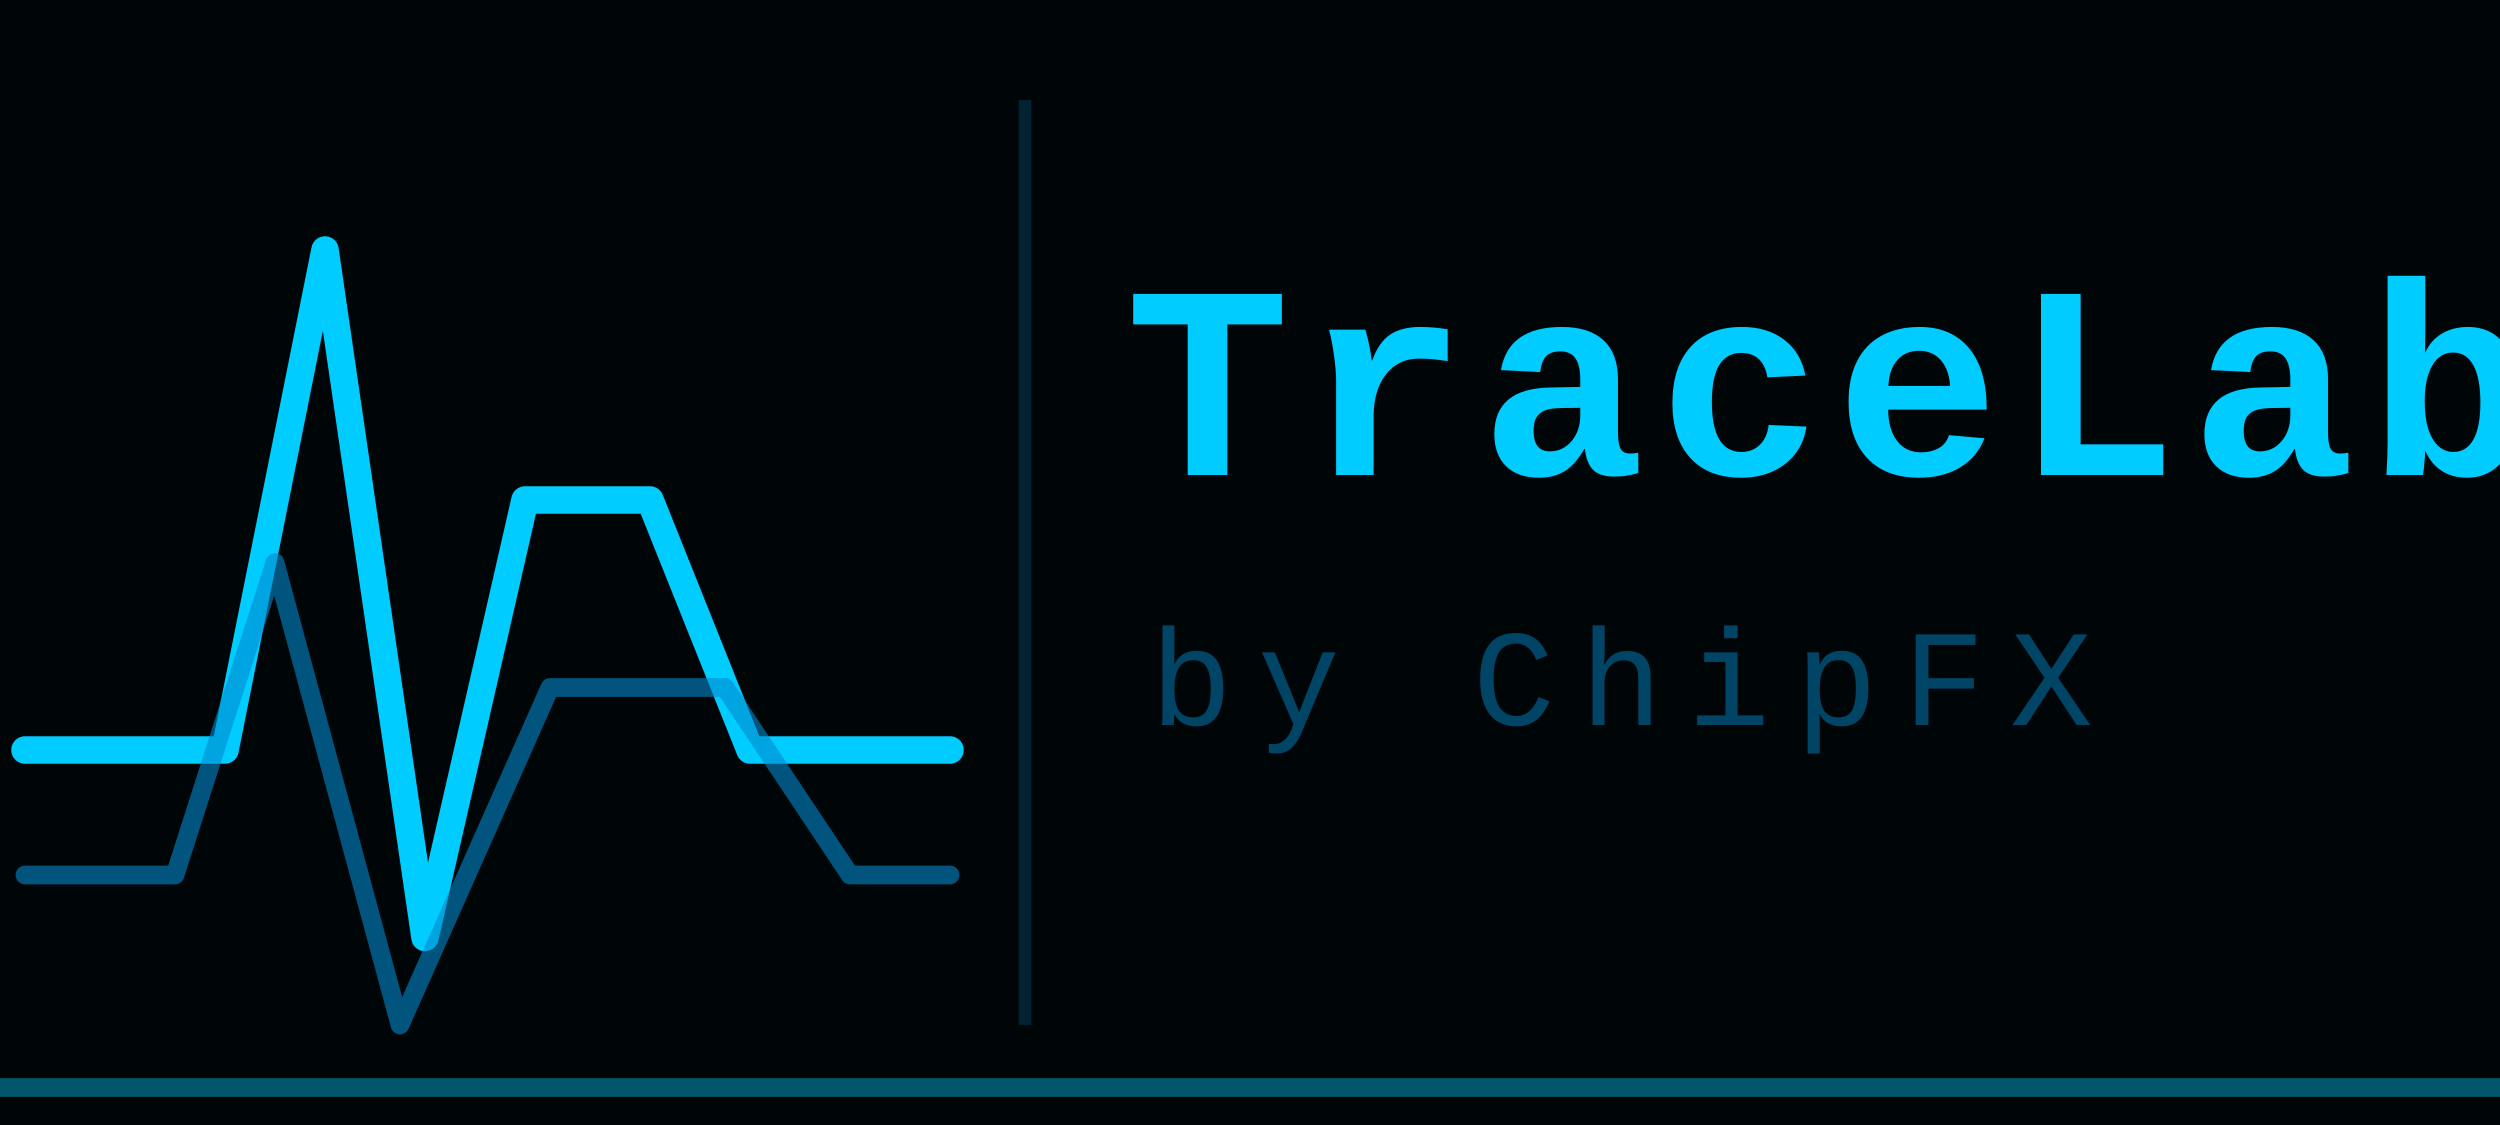
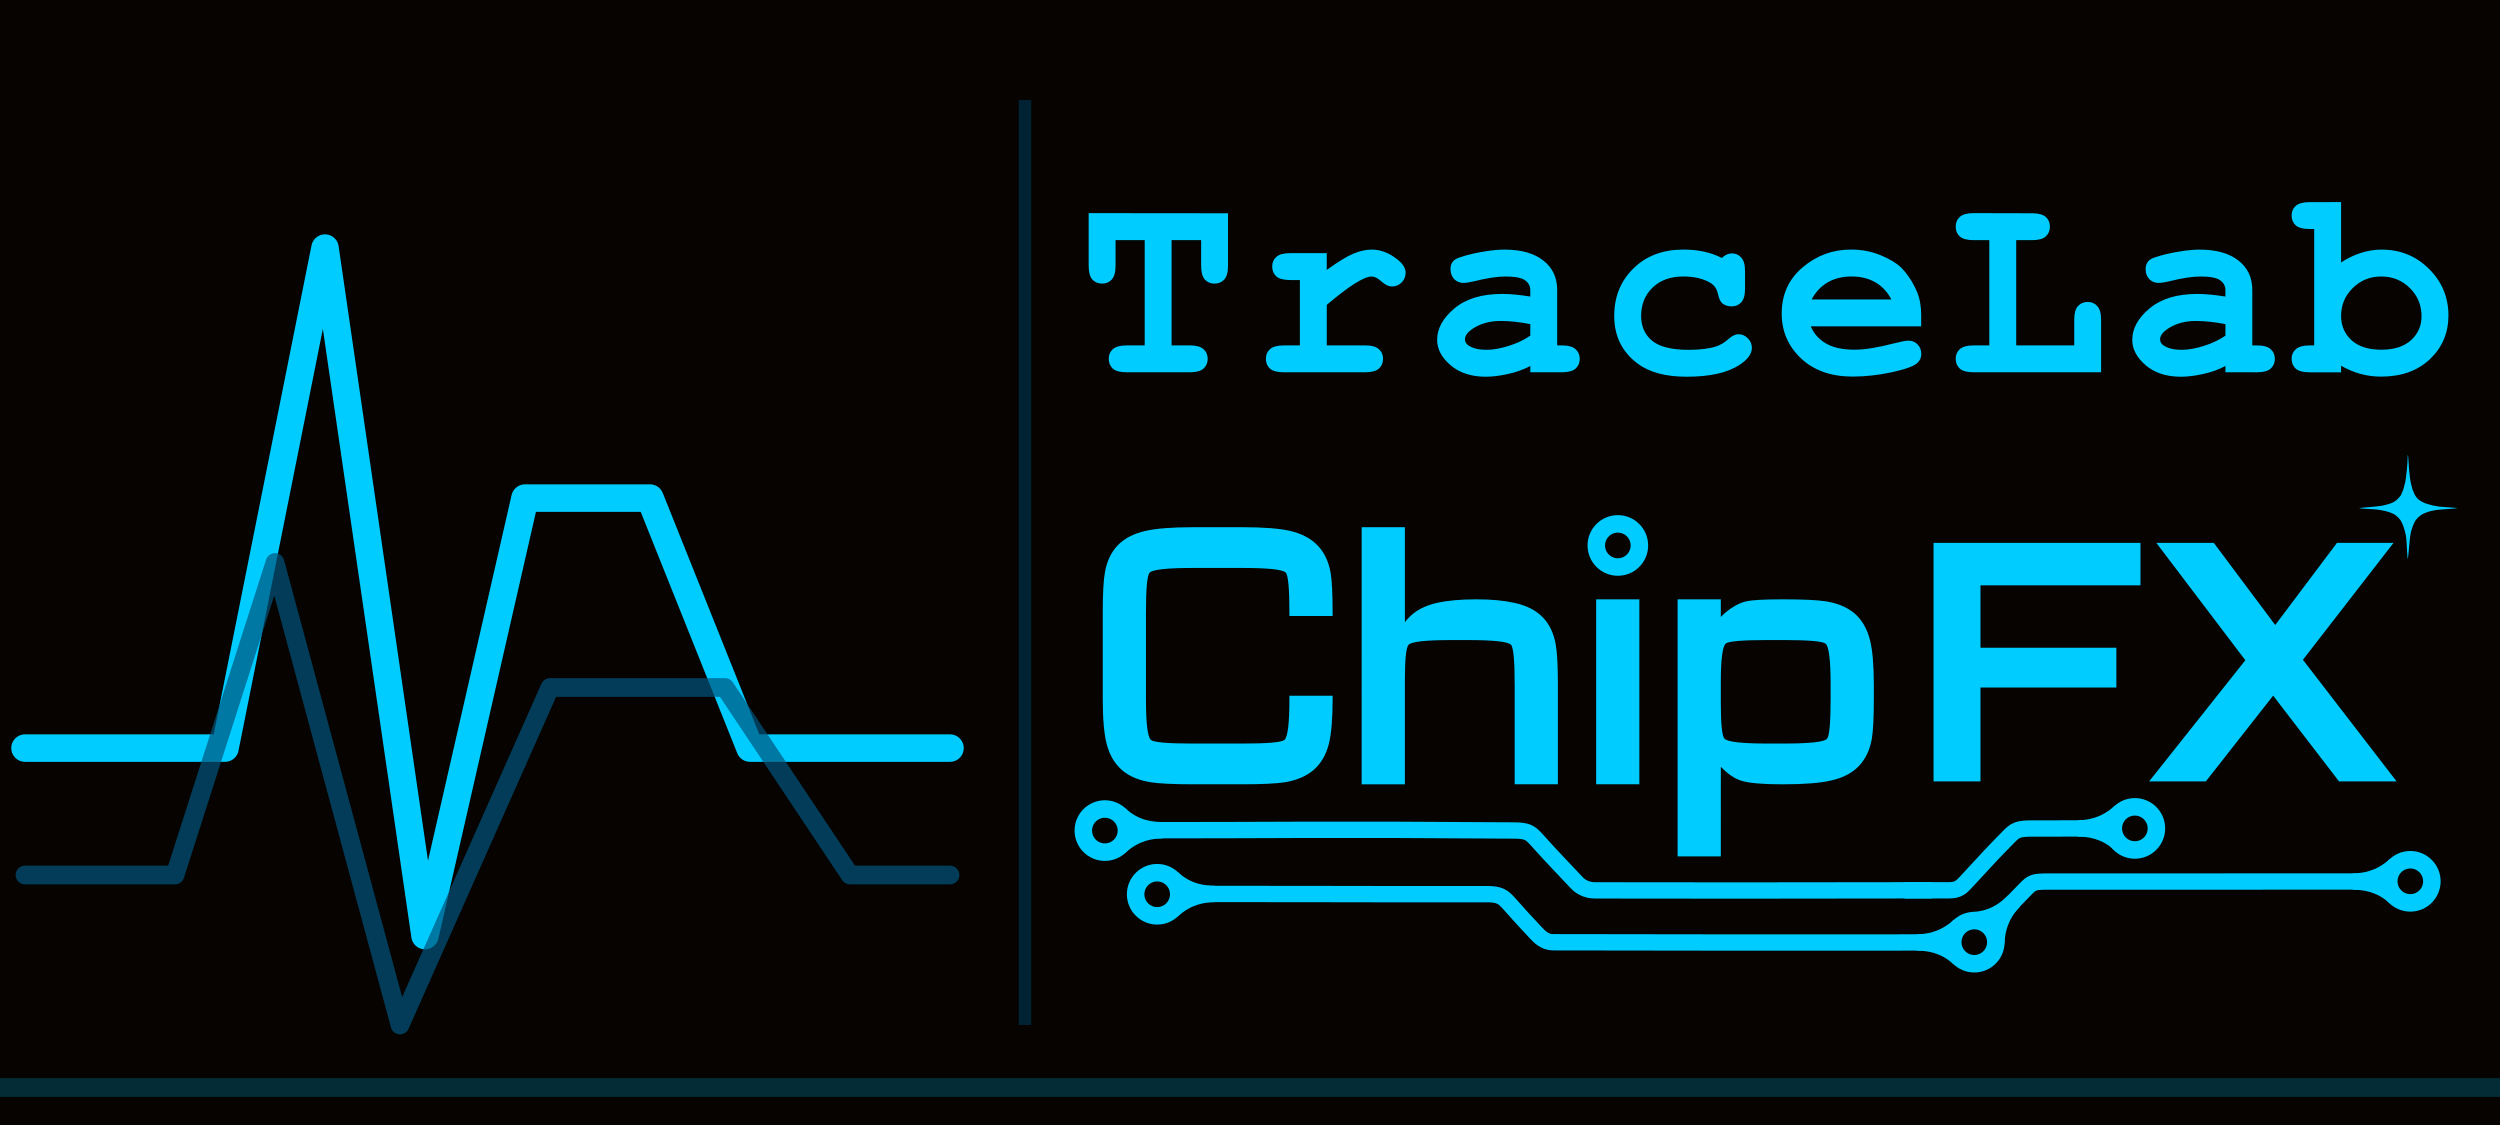
- <svg xmlns="http://www.w3.org/2000/svg" viewBox="0 0 200 90">
-   <rect width="200" height="90" fill="#000608" />
-   <polyline points="2,60 18,60 26,20 34,75 42,40 52,40 60,60 76,60" fill="none" stroke="#00ccff" stroke-width="2.2" stroke-linejoin="round" stroke-linecap="round" />
-   <polyline points="2,70 14,70 22,45 32,82 44,55 58,55 68,70 76,70" fill="none" stroke="#0088cc" stroke-width="1.5" stroke-linejoin="round" stroke-linecap="round" opacity="0.6" />
-   <line x1="82" y1="8" x2="82" y2="82" stroke="#002233" stroke-width="1" />
-   <text x="90" y="38" font-family="'Courier New', Courier, monospace" font-size="22" font-weight="bold" fill="#00ccff" letter-spacing="1">TraceLab</text>
-   <text x="92" y="58" font-family="'Courier New', Courier, monospace" font-size="11" fill="#004466" letter-spacing="2">by ChipFX</text>
-   <line x1="0" y1="87" x2="200" y2="87" stroke="#00ccff" stroke-width="1.5" opacity="0.4" />
+ <svg xmlns="http://www.w3.org/2000/svg" viewBox="0 0 200 90" version="1.1" id="svg4">
+   <defs id="defs4" />
+   <rect width="200" height="90" fill="#060610" id="rect1" style="fill:#060300;fill-opacity:1" />
+   <polyline points="2,60 18,60 26,20 34,75 42,40 52,40 60,60 76,60" fill="none" stroke="#f0c040" stroke-width="2.2" stroke-linejoin="round" stroke-linecap="round" id="polyline1" transform="translate(0,-0.1530534)" style="stroke:#00ccff;stroke-opacity:1" />
+   <polyline points="2,70 14,70 22,45 32,82 44,55 58,55 68,70 76,70" fill="none" stroke="#40C0F0" stroke-width="1.5" stroke-linejoin="round" stroke-linecap="round" opacity="0.7" id="polyline2" style="stroke:#00547d;stroke-opacity:1" />
+   <line x1="82" y1="8" x2="82" y2="82" stroke="#2a2a4a" stroke-width="1" id="line2" style="stroke:#002233;stroke-opacity:1" />
+   <path d="m 93.728,19.211 v 8.42 h 1.449 q 0.777,0 1.102,0.304 0.336,0.294 0.336,0.777 0,0.472 -0.336,0.777 -0.325,0.294 -1.102,0.294 h -5.039 q -0.777,0 -1.113,-0.294 -0.325,-0.304 -0.325,-0.787 0,-0.472 0.325,-0.766 0.336,-0.304 1.113,-0.304 h 1.438 v -8.42 h -2.331 v 2.037 q 0,0.777 -0.304,1.113 -0.294,0.325 -0.777,0.325 -0.472,0 -0.777,-0.325 -0.294,-0.336 -0.294,-1.113 v -4.199 l 11.149,0.011 v 4.189 q 0,0.777 -0.304,1.113 -0.294,0.325 -0.777,0.325 -0.472,0 -0.777,-0.325 -0.294,-0.336 -0.294,-1.113 v -2.037 z m 12.412,1.039 v 1.344 q 1.354,-0.976 2.131,-1.302 0.787,-0.325 1.47,-0.325 1.05,0 2.037,0.777 0.672,0.525 0.672,1.071 0,0.462 -0.325,0.787 -0.315,0.315 -0.766,0.315 -0.399,0 -0.84,-0.399 -0.441,-0.399 -0.787,-0.399 -0.451,0 -1.354,0.567 -0.892,0.567 -2.236,1.701 v 3.244 h 3.065 q 0.777,0 1.102,0.304 0.336,0.294 0.336,0.777 0,0.472 -0.336,0.777 -0.325,0.294 -1.102,0.294 h -6.498 q -0.777,0 -1.113,-0.294 -0.325,-0.304 -0.325,-0.787 0,-0.472 0.325,-0.766 0.336,-0.304 1.113,-0.304 h 1.281 V 22.403 h -0.777 q -0.777,0 -1.113,-0.294 -0.325,-0.304 -0.325,-0.787 0,-0.472 0.325,-0.766 0.336,-0.304 1.113,-0.304 z m 16.285,9.532 v -0.504 q -0.808,0.43 -1.785,0.64 -0.976,0.22 -1.774,0.22 -1.732,0 -2.814,-0.913 -1.081,-0.924 -1.081,-2.037 0,-1.354 1.375,-2.509 1.386,-1.165 3.821,-1.165 0.976,0 2.257,0.21 v -0.514 q 0,-0.483 -0.42,-0.787 -0.409,-0.304 -1.575,-0.304 -0.955,0 -2.478,0.378 -0.567,0.136 -0.882,0.136 -0.43,0 -0.735,-0.304 -0.294,-0.315 -0.294,-0.798 0,-0.273 0.105,-0.472 0.105,-0.199 0.294,-0.315 0.189,-0.126 0.787,-0.294 0.798,-0.22 1.627,-0.346 0.829,-0.136 1.501,-0.136 2.005,0 3.107,0.871 1.113,0.861 1.113,2.362 v 4.43 h 0.367 q 0.777,0 1.102,0.304 0.336,0.294 0.336,0.777 0,0.472 -0.336,0.777 -0.325,0.294 -1.102,0.294 z m 0,-3.853 q -1.291,-0.252 -2.383,-0.252 -1.312,0 -2.257,0.64 -0.588,0.409 -0.588,0.829 0,0.304 0.283,0.493 0.525,0.346 1.438,0.346 0.777,0 1.753,-0.304 0.987,-0.304 1.753,-0.829 z m 15.32,-5.291 q 0.388,-0.367 0.798,-0.367 0.462,0 0.756,0.336 0.304,0.325 0.304,1.092 v 1.386 q 0,0.777 -0.304,1.102 -0.294,0.325 -0.777,0.325 -0.441,0 -0.745,-0.252 -0.22,-0.189 -0.346,-0.766 -0.126,-0.588 -0.609,-0.871 -0.85,-0.504 -2.173,-0.504 -1.522,0 -2.446,0.892 -0.913,0.892 -0.913,2.257 0,1.26 0.882,1.995 0.882,0.724 2.929,0.724 1.344,0 2.194,-0.273 0.504,-0.168 0.955,-0.567 0.451,-0.409 0.819,-0.409 0.441,0 0.756,0.325 0.325,0.325 0.325,0.766 0,0.714 -0.976,1.354 -1.449,0.955 -4.241,0.955 -2.509,0 -3.905,-1.039 -1.89,-1.396 -1.89,-3.821 0,-2.299 1.533,-3.8 1.533,-1.512 4,-1.512 0.892,0 1.659,0.168 0.766,0.168 1.417,0.504 z m 15.95,5.47 h -8.829 q 0.336,0.84 1.186,1.354 0.861,0.514 2.32,0.514 1.197,0 3.181,-0.514 0.819,-0.21 1.134,-0.21 0.43,0 0.724,0.304 0.294,0.304 0.294,0.766 0,0.42 -0.315,0.714 -0.42,0.388 -2.047,0.745 -1.627,0.346 -3.128,0.346 -2.583,0 -4.136,-1.459 -1.543,-1.459 -1.543,-3.59 0,-2.268 1.669,-3.685 1.68,-1.428 3.863,-1.428 1.312,0 2.404,0.462 1.102,0.462 1.638,0.997 0.756,0.777 1.249,1.921 0.336,0.798 0.336,1.848 z m -2.383,-2.152 q -0.493,-0.924 -1.291,-1.375 -0.798,-0.462 -1.9,-0.462 -1.092,0 -1.89,0.462 -0.798,0.451 -1.302,1.375 z m 9.986,-4.745 v 8.42 h 4.64 v -2.037 q 0,-0.777 0.294,-1.102 0.304,-0.336 0.787,-0.336 0.472,0 0.766,0.336 0.304,0.325 0.304,1.102 v 4.189 h -10.194 q -0.777,0 -1.113,-0.294 -0.325,-0.304 -0.325,-0.787 0,-0.472 0.325,-0.766 0.336,-0.304 1.113,-0.304 h 1.249 v -8.42 h -1.249 q -0.777,0 -1.113,-0.294 -0.325,-0.304 -0.325,-0.787 0,-0.483 0.325,-0.777 0.336,-0.304 1.113,-0.304 l 4.661,0.011 q 0.777,0 1.102,0.294 0.336,0.294 0.336,0.777 0,0.483 -0.336,0.787 -0.325,0.294 -1.102,0.294 z m 16.737,10.572 v -0.504 q -0.808,0.43 -1.785,0.64 -0.976,0.22 -1.774,0.22 -1.732,0 -2.814,-0.913 -1.081,-0.924 -1.081,-2.037 0,-1.354 1.375,-2.509 1.386,-1.165 3.821,-1.165 0.976,0 2.257,0.21 v -0.514 q 0,-0.483 -0.42,-0.787 -0.409,-0.304 -1.575,-0.304 -0.955,0 -2.478,0.378 -0.567,0.136 -0.882,0.136 -0.43,0 -0.735,-0.304 -0.294,-0.315 -0.294,-0.798 0,-0.273 0.105,-0.472 0.105,-0.199 0.294,-0.315 0.189,-0.126 0.787,-0.294 0.798,-0.22 1.627,-0.346 0.829,-0.136 1.501,-0.136 2.005,0 3.107,0.871 1.113,0.861 1.113,2.362 v 4.43 h 0.367 q 0.777,0 1.102,0.304 0.336,0.294 0.336,0.777 0,0.472 -0.336,0.777 -0.325,0.294 -1.102,0.294 z m 0,-3.853 q -1.291,-0.252 -2.383,-0.252 -1.312,0 -2.257,0.64 -0.588,0.409 -0.588,0.829 0,0.304 0.283,0.493 0.525,0.346 1.438,0.346 0.777,0 1.753,-0.304 0.987,-0.304 1.753,-0.829 z m 9.252,-9.763 v 4.829 q 0.787,-0.514 1.596,-0.766 0.819,-0.262 1.648,-0.262 2.236,0 3.79,1.543 1.554,1.543 1.554,3.727 0,2.089 -1.48,3.496 -1.48,1.396 -3.905,1.396 -0.861,0 -1.659,-0.22 -0.798,-0.22 -1.543,-0.651 v 0.525 h -2.52 q -0.777,0 -1.113,-0.294 -0.325,-0.304 -0.325,-0.787 0,-0.472 0.336,-0.766 0.336,-0.304 1.102,-0.304 h 0.367 v -9.312 h -0.367 q -0.777,0 -1.113,-0.294 -0.325,-0.304 -0.325,-0.787 0,-0.472 0.325,-0.766 0.336,-0.304 1.113,-0.304 z m 6.435,9.133 q 0,-1.333 -0.934,-2.257 -0.934,-0.924 -2.289,-0.924 -1.344,0 -2.278,0.924 -0.934,0.924 -0.934,2.226 0,1.186 0.84,1.953 0.84,0.756 2.373,0.756 1.533,0 2.373,-0.756 0.85,-0.766 0.85,-1.921 z" id="text2" style="font-weight:bold;font-size:21.5px;font-family:'Courier New', Courier, monospace;letter-spacing:1;fill:#00ccff;stroke-width:0.977" aria-label="TraceLab" />
+   <line x1="0" y1="87" x2="200" y2="87" stroke="#F0C040" stroke-width="1.5" opacity="0.5" id="line3" style="stroke:#00566b;stroke-opacity:1" />
+   <path style="fill:#00ccff;fill-opacity:1;stroke:none;stroke-width:0.769" d="m 192.605,44.662 c -0.009,-0.034 -0.028,-0.304 -0.042,-0.6 -0.045,-0.945 -0.08,-1.281 -0.153,-1.469 -0.012,-0.032 -0.022,-0.084 -0.022,-0.117 0,-0.033 -0.011,-0.067 -0.025,-0.075 -0.014,-0.009 -0.025,-0.037 -0.025,-0.063 0,-0.111 -0.21,-0.608 -0.316,-0.747 -0.223,-0.292 -0.462,-0.473 -0.745,-0.564 -0.082,-0.026 -0.161,-0.057 -0.174,-0.068 -0.013,-0.011 -0.054,-0.02 -0.092,-0.02 -0.038,0 -0.075,-0.01 -0.082,-0.022 -0.008,-0.012 -0.05,-0.028 -0.095,-0.035 -0.045,-0.007 -0.177,-0.032 -0.294,-0.055 -0.32,-0.064 -0.537,-0.086 -1.092,-0.111 -0.278,-0.012 -0.553,-0.031 -0.612,-0.042 l -0.107,-0.02 0.187,-0.031 c 0.103,-0.017 0.256,-0.032 0.34,-0.033 0.084,-0.001 0.241,-0.013 0.35,-0.027 0.109,-0.014 0.332,-0.036 0.497,-0.049 0.165,-0.013 0.353,-0.036 0.418,-0.05 0.065,-0.014 0.166,-0.036 0.225,-0.049 0.494,-0.109 0.796,-0.239 1.012,-0.436 0.121,-0.111 0.331,-0.365 0.331,-0.401 0,-0.007 0.029,-0.078 0.065,-0.157 0.036,-0.079 0.075,-0.167 0.086,-0.194 0.022,-0.051 0.065,-0.208 0.172,-0.631 0.077,-0.302 0.201,-1.546 0.202,-2.017 5.4e-4,-0.378 0.045,-0.134 0.073,0.401 0.015,0.288 0.037,0.613 0.05,0.723 0.057,0.509 0.078,0.672 0.099,0.769 0.013,0.058 0.036,0.173 0.052,0.255 0.016,0.082 0.039,0.169 0.052,0.193 0.013,0.024 0.023,0.059 0.023,0.078 0,0.069 0.088,0.307 0.195,0.528 0.171,0.353 0.396,0.545 0.867,0.739 0.056,0.023 0.275,0.088 0.425,0.126 0.055,0.014 0.134,0.036 0.177,0.048 0.042,0.013 0.105,0.023 0.14,0.023 0.035,0 0.096,0.011 0.136,0.024 0.1,0.034 0.464,0.071 0.984,0.1 0.24,0.014 0.499,0.033 0.575,0.042 l 0.137,0.017 -0.112,0.019 c -0.109,0.019 -0.521,0.052 -1.187,0.097 -0.179,0.012 -0.415,0.04 -0.525,0.063 -0.11,0.023 -0.234,0.046 -0.275,0.053 -0.041,0.007 -0.097,0.021 -0.125,0.033 -0.027,0.011 -0.117,0.04 -0.2,0.064 -0.355,0.102 -0.689,0.332 -0.904,0.623 -0.114,0.154 -0.243,0.446 -0.32,0.725 -0.023,0.082 -0.052,0.169 -0.064,0.193 -0.013,0.024 -0.023,0.076 -0.023,0.115 0,0.039 -0.011,0.104 -0.024,0.144 -0.029,0.087 -0.081,0.57 -0.148,1.384 -0.015,0.186 -0.037,0.388 -0.049,0.45 -0.018,0.097 -0.023,0.104 -0.037,0.05 z" id="path6" />
+   <path d="m 154.684,62.513 h 3.754 V 55.005 H 169.309 V 51.819 h -10.871 v -4.993 h 12.801 v -3.394 h -16.555 z m 17.245,0 h 4.535 l 5.388,-6.861 5.27,6.861 h 4.607 l -7.496,-9.73 7.247,-9.351 h -4.524 l -4.938,6.568 -4.914,-6.568 h -4.595 l 7.117,9.388 z" id="text2-9" style="font-size:32.129px;font-family:'Krona One';-inkscape-font-specification:'Krona One';letter-spacing:-0.655px;display:inline;fill:#00ccff;fill-opacity:1;stroke-width:0.168" aria-label="FX" />
+   <g id="g14" style="display:inline" transform="matrix(0.7689113,0,0,0.7689113,56.75042,-33.57806)">
+     <path style="font-size:38.546px;font-family:'Typo Square Bold Demo';-inkscape-font-specification:'Typo Square Bold Demo';letter-spacing:-0.791px;display:inline;fill:#00ccff;fill-opacity:1;stroke-width:0.259" d="m 64.845,107.757 h -4.496 v -0.325 c 0,-2.513 -0.128,-3.908 -0.383,-4.184 -0.306,-0.325 -1.818,-0.487 -4.535,-0.487 h -5.09 c -2.704,0 -4.216,0.162 -4.535,0.487 -0.255,0.277 -0.383,1.659 -0.383,4.148 v 9 c 0,2.549 0.172,3.968 0.517,4.257 0.293,0.253 1.76,0.379 4.401,0.379 h 5.09 c 2.64,0 4.107,-0.126 4.401,-0.379 0.344,-0.301 0.517,-1.732 0.517,-4.293 v -0.307 h 4.496 v 0.307 c 0,2.056 -0.128,3.613 -0.383,4.671 -0.293,1.166 -0.829,2.086 -1.607,2.76 -0.753,0.637 -1.735,1.058 -2.947,1.263 -0.893,0.144 -2.385,0.216 -4.477,0.216 h -5.09 c -2.092,0 -3.572,-0.072 -4.439,-0.216 -1.225,-0.192 -2.207,-0.607 -2.947,-1.245 -0.791,-0.673 -1.333,-1.593 -1.626,-2.76 -0.268,-1.046 -0.402,-2.597 -0.402,-4.653 v -9 c 0,-1.972 0.077,-3.373 0.23,-4.202 0.204,-1.142 0.644,-2.068 1.32,-2.778 0.702,-0.733 1.677,-1.239 2.927,-1.515 1.11,-0.253 2.755,-0.379 4.936,-0.379 h 5.09 c 2.194,0 3.852,0.126 4.975,0.379 1.237,0.289 2.207,0.806 2.908,1.551 0.676,0.709 1.116,1.641 1.32,2.796 0.14,0.806 0.21,2.2 0.21,4.184 z m 3.022,-9.235 h 4.496 v 9.884 c 0.115,-0.156 0.242,-0.307 0.383,-0.451 0.702,-0.746 1.671,-1.263 2.908,-1.551 1.123,-0.253 2.513,-0.379 4.171,-0.379 1.543,0 2.87,0.126 3.98,0.379 1.25,0.277 2.226,0.782 2.927,1.515 0.676,0.709 1.116,1.635 1.32,2.778 0.153,0.83 0.23,2.23 0.23,4.202 v 10.371 h -4.496 v -10.371 c 0,-2.489 -0.128,-3.872 -0.383,-4.148 -0.319,-0.325 -1.83,-0.487 -4.535,-0.487 h -1.588 c -2.717,0 -4.229,0.162 -4.535,0.487 -0.255,0.277 -0.383,1.527 -0.383,3.752 v 10.768 h -4.496 z m 24.395,7.503 h 4.496 v 19.245 h -4.496 z m 12.972,26.748 h -4.496 V 106.026 h 4.496 v 1.84 c 0.115,-0.132 0.242,-0.259 0.383,-0.379 0.791,-0.673 1.537,-1.088 2.239,-1.245 0.612,-0.144 1.856,-0.216 3.731,-0.216 h 0.153 c 2.092,0 3.584,0.072 4.477,0.216 1.212,0.204 2.194,0.625 2.947,1.263 0.765,0.673 1.295,1.593 1.588,2.76 0.268,1.058 0.402,2.615 0.402,4.671 v 1.407 c 0,1.984 -0.07,3.385 -0.21,4.202 -0.204,1.142 -0.644,2.074 -1.32,2.796 -0.702,0.746 -1.671,1.257 -2.908,1.533 -1.123,0.265 -2.781,0.397 -4.975,0.397 h -0.153 c -1.99,0 -3.387,-0.12 -4.19,-0.361 -0.714,-0.216 -1.435,-0.703 -2.162,-1.461 z m 0,-15.944 c 0,2.2 0.128,3.433 0.383,3.697 0.319,0.337 1.83,0.505 4.535,0.505 h 1.588 c 2.717,0 4.229,-0.162 4.535,-0.487 0.255,-0.277 0.383,-1.677 0.383,-4.202 v -1.407 c 0,-2.561 -0.172,-3.992 -0.517,-4.293 -0.293,-0.253 -1.76,-0.379 -4.401,-0.379 h -1.588 c -2.64,0 -4.107,0.12 -4.401,0.361 -0.344,0.301 -0.517,1.641 -0.517,4.022 z" id="text1" aria-label="Chip" />
+     <ellipse style="display:inline;fill:none;fill-opacity:1;stroke:#00ccff;stroke-width:1.822;stroke-dasharray:none;stroke-opacity:1" id="path1" cx="94.52" cy="100.42" rx="2.242" ry="2.244" />
+   </g>
+   <g id="g13" transform="matrix(0.7689113,0,0,0.7689113,56.75042,-33.57806)">
+     <path style="fill:#00ccff;fill-opacity:1;stroke:none;stroke-width:1.7;stroke-dasharray:none;stroke-opacity:1" d="m 125.617,140.878 c 0.979,-0.031 2.388,-0.165 3.883,-1.532 l -0.016,4.688 c -1.431,-1.36 -2.973,-1.44 -3.867,-1.455 z" id="path7" />
+     <path style="display:inline;fill:#00ccff;fill-opacity:1;stroke:none;stroke-width:1.7;stroke-dasharray:none;stroke-opacity:1" d="m 170.996,134.541 c 0.979,-0.031 2.388,-0.165 3.883,-1.532 l -0.016,4.688 c -1.431,-1.36 -2.973,-1.44 -3.867,-1.455 z" id="path9" />
+     <ellipse style="display:inline;fill:none;fill-opacity:1;stroke:#00ccff;stroke-width:1.822;stroke-dasharray:none;stroke-opacity:1" id="path1-1" cx="131.605" cy="141.696" rx="2.242" ry="2.244" />
+     <ellipse style="display:inline;fill:none;fill-opacity:1;stroke:#00ccff;stroke-width:1.822;stroke-dasharray:none;stroke-opacity:1" id="path1-14" cx="176.972" cy="135.364" rx="2.242" ry="2.244" />
+     <ellipse style="display:inline;fill:none;fill-opacity:1;stroke:#00ccff;stroke-width:1.822;stroke-dasharray:none;stroke-opacity:1" id="path1-18" cx="46.591" cy="136.712" rx="2.242" ry="2.244" />
+     <path style="display:inline;fill:none;fill-rule:evenodd;stroke:#00ccff;stroke-width:1.7;stroke-linecap:butt;stroke-linejoin:miter;stroke-dasharray:none;stroke-opacity:1" d="m 132.969,140.416 c 2.704,-2.921 2.058,-2.296 3.943,-4.22 0.741,-0.756 0.864,-0.8 2.469,-0.806 3.492,-0.013 30.728,0.008 35.598,-0.004" id="path4" />
+     <path style="display:inline;fill:none;fill-rule:evenodd;stroke:#00ccff;stroke-width:1.7;stroke-linecap:butt;stroke-linejoin:miter;stroke-dasharray:none;stroke-opacity:1" d="m 48.452,136.675 c 18.81,-0.002 10.886,0.034 32.463,0.024 1.336,-6.3e-4 1.679,0.3 2.298,0.984 2.434,2.69 0.546,0.651 2.751,3.013 0.33,0.354 0.922,1.007 1.785,1.009 6.902,0.019 28.355,0.047 41.78,0.015" id="path5" />
+     <path style="display:inline;fill:#00ccff;fill-opacity:1;stroke:none;stroke-width:1.7;stroke-dasharray:none;stroke-opacity:1" d="m 52.574,137.526 c -0.979,0.031 -2.388,0.165 -3.883,1.532 l 0.016,-4.688 c 1.431,1.36 2.973,1.44 3.867,1.455 z" id="path10" />
+     <path style="display:inline;fill:#00ccff;fill-opacity:1;stroke:none;stroke-width:1.7;stroke-dasharray:none;stroke-opacity:1" d="m 136.365,137.98 c -0.661,0.724 -1.546,1.827 -1.609,3.852 l -3.35,-3.28 c 1.973,-0.078 3.105,-1.127 3.739,-1.758 z" id="path11" />
+   </g>
+   <g id="g12" transform="matrix(0.7689113,0,0,0.7689113,56.75042,-33.57806)">
+     <path style="display:inline;fill:#00ccff;fill-opacity:1;stroke:none;stroke-width:1.7;stroke-dasharray:none;stroke-opacity:1" d="m 142.362,129.015 c 0.979,-0.031 2.388,-0.165 3.883,-1.532 l -0.016,4.688 c -1.431,-1.36 -2.973,-1.44 -3.867,-1.455 z" id="path8" />
+     <ellipse style="display:inline;fill:none;fill-opacity:1;stroke:#00ccff;stroke-width:1.822;stroke-dasharray:none;stroke-opacity:1" id="path1-5" cx="148.312" cy="129.86" rx="2.242" ry="2.244" />
+     <ellipse style="display:inline;fill:none;fill-opacity:1;stroke:#00ccff;stroke-width:1.822;stroke-dasharray:none;stroke-opacity:1" id="path1-16" cx="41.148" cy="130.086" rx="2.242" ry="2.244" />
+     <path style="display:inline;fill:none;fill-rule:evenodd;stroke:#00ccff;stroke-width:1.7;stroke-linecap:butt;stroke-linejoin:miter;stroke-dasharray:none;stroke-opacity:1" d="m 124.345,136.307 c 3.198,-0.031 2.486,0.007 4.667,-0.009 0.961,-0.007 1.268,-0.357 1.8,-0.931 2.704,-2.921 2.442,-2.666 4.327,-4.59 0.741,-0.756 0.967,-0.903 2.573,-0.909 3.492,-0.013 3.489,0.008 8.359,-0.004" id="path2" />
+     <path style="display:inline;fill:none;fill-rule:evenodd;stroke:#00ccff;stroke-width:1.7;stroke-linecap:butt;stroke-linejoin:miter;stroke-dasharray:none;stroke-opacity:1" d="m 43.332,130.053 c 18.81,-0.002 18.815,-0.133 40.42,0.024 1.336,0.01 1.659,0.231 2.278,0.915 2.434,2.69 2.041,2.192 4.246,4.554 0.33,0.354 0.984,0.758 1.846,0.761 6.902,0.019 21.683,0.023 35.108,-0.009" id="path3" />
+     <path style="display:inline;fill:#00ccff;fill-opacity:1;stroke:none;stroke-width:1.7;stroke-dasharray:none;stroke-opacity:1" d="m 47.125,130.899 c -0.979,0.031 -2.388,0.165 -3.883,1.532 l 0.016,-4.688 c 1.431,1.36 2.973,1.44 3.867,1.455 z" id="path12" />
+   </g>
</svg>
